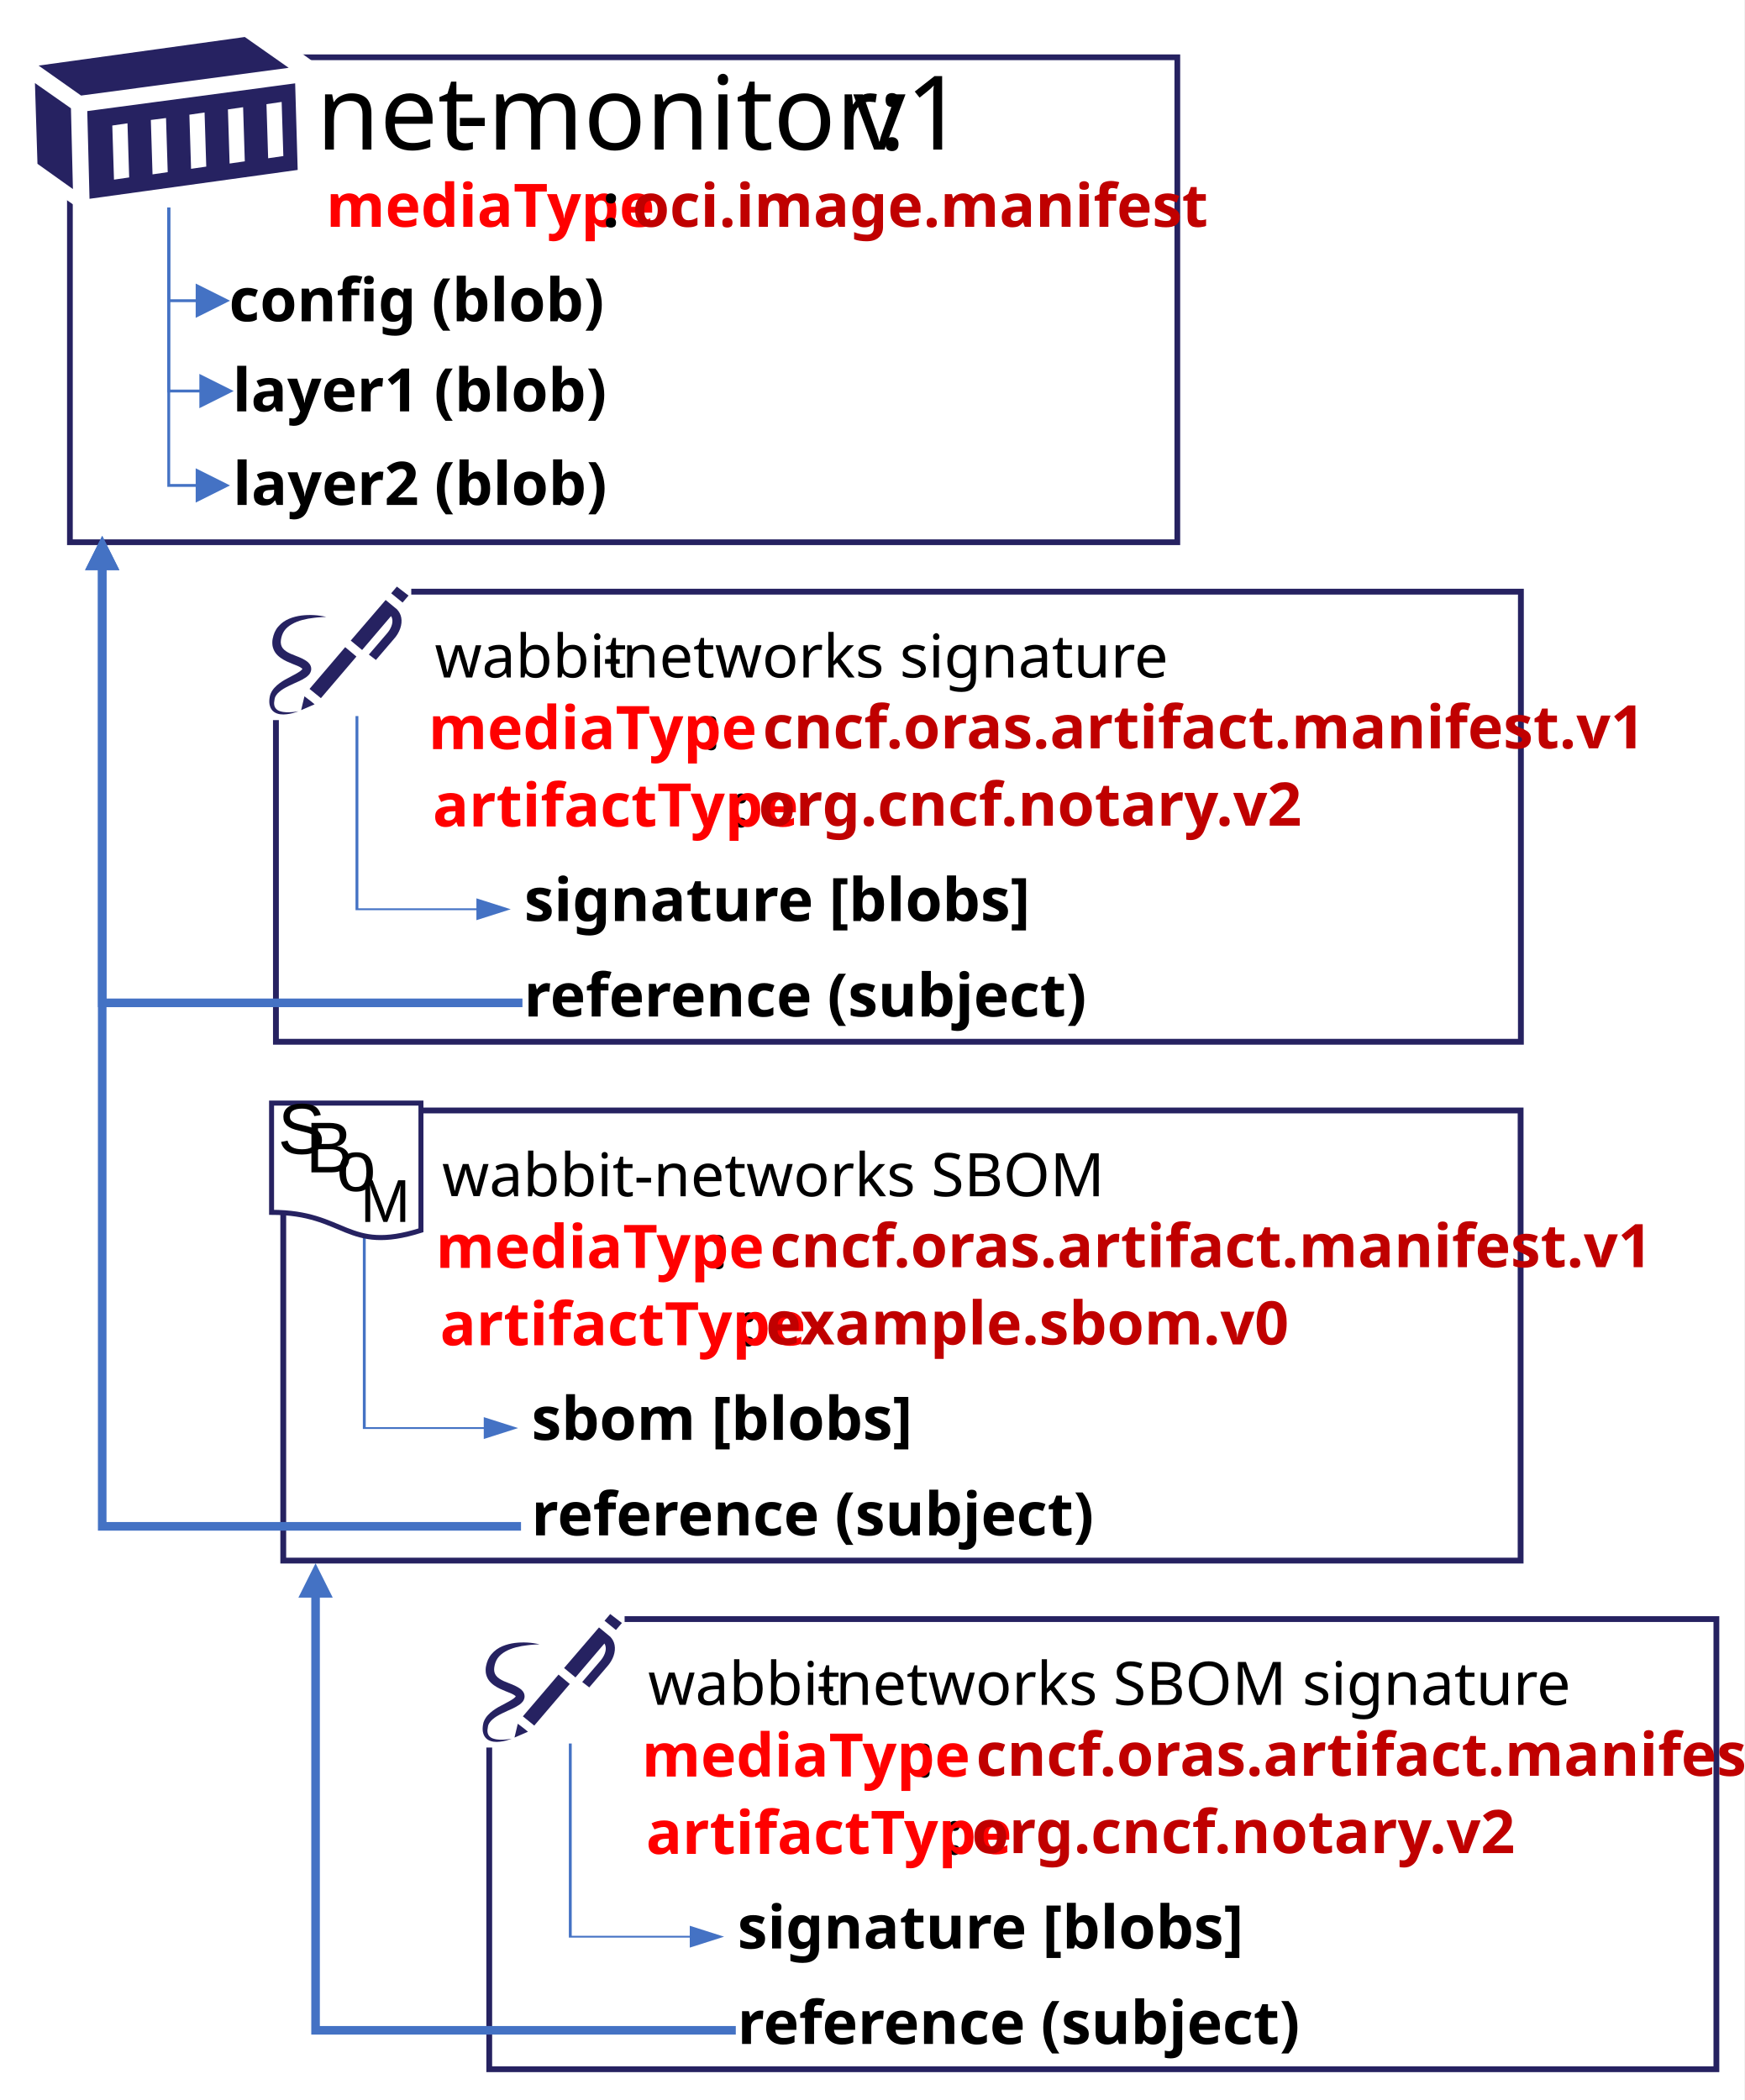
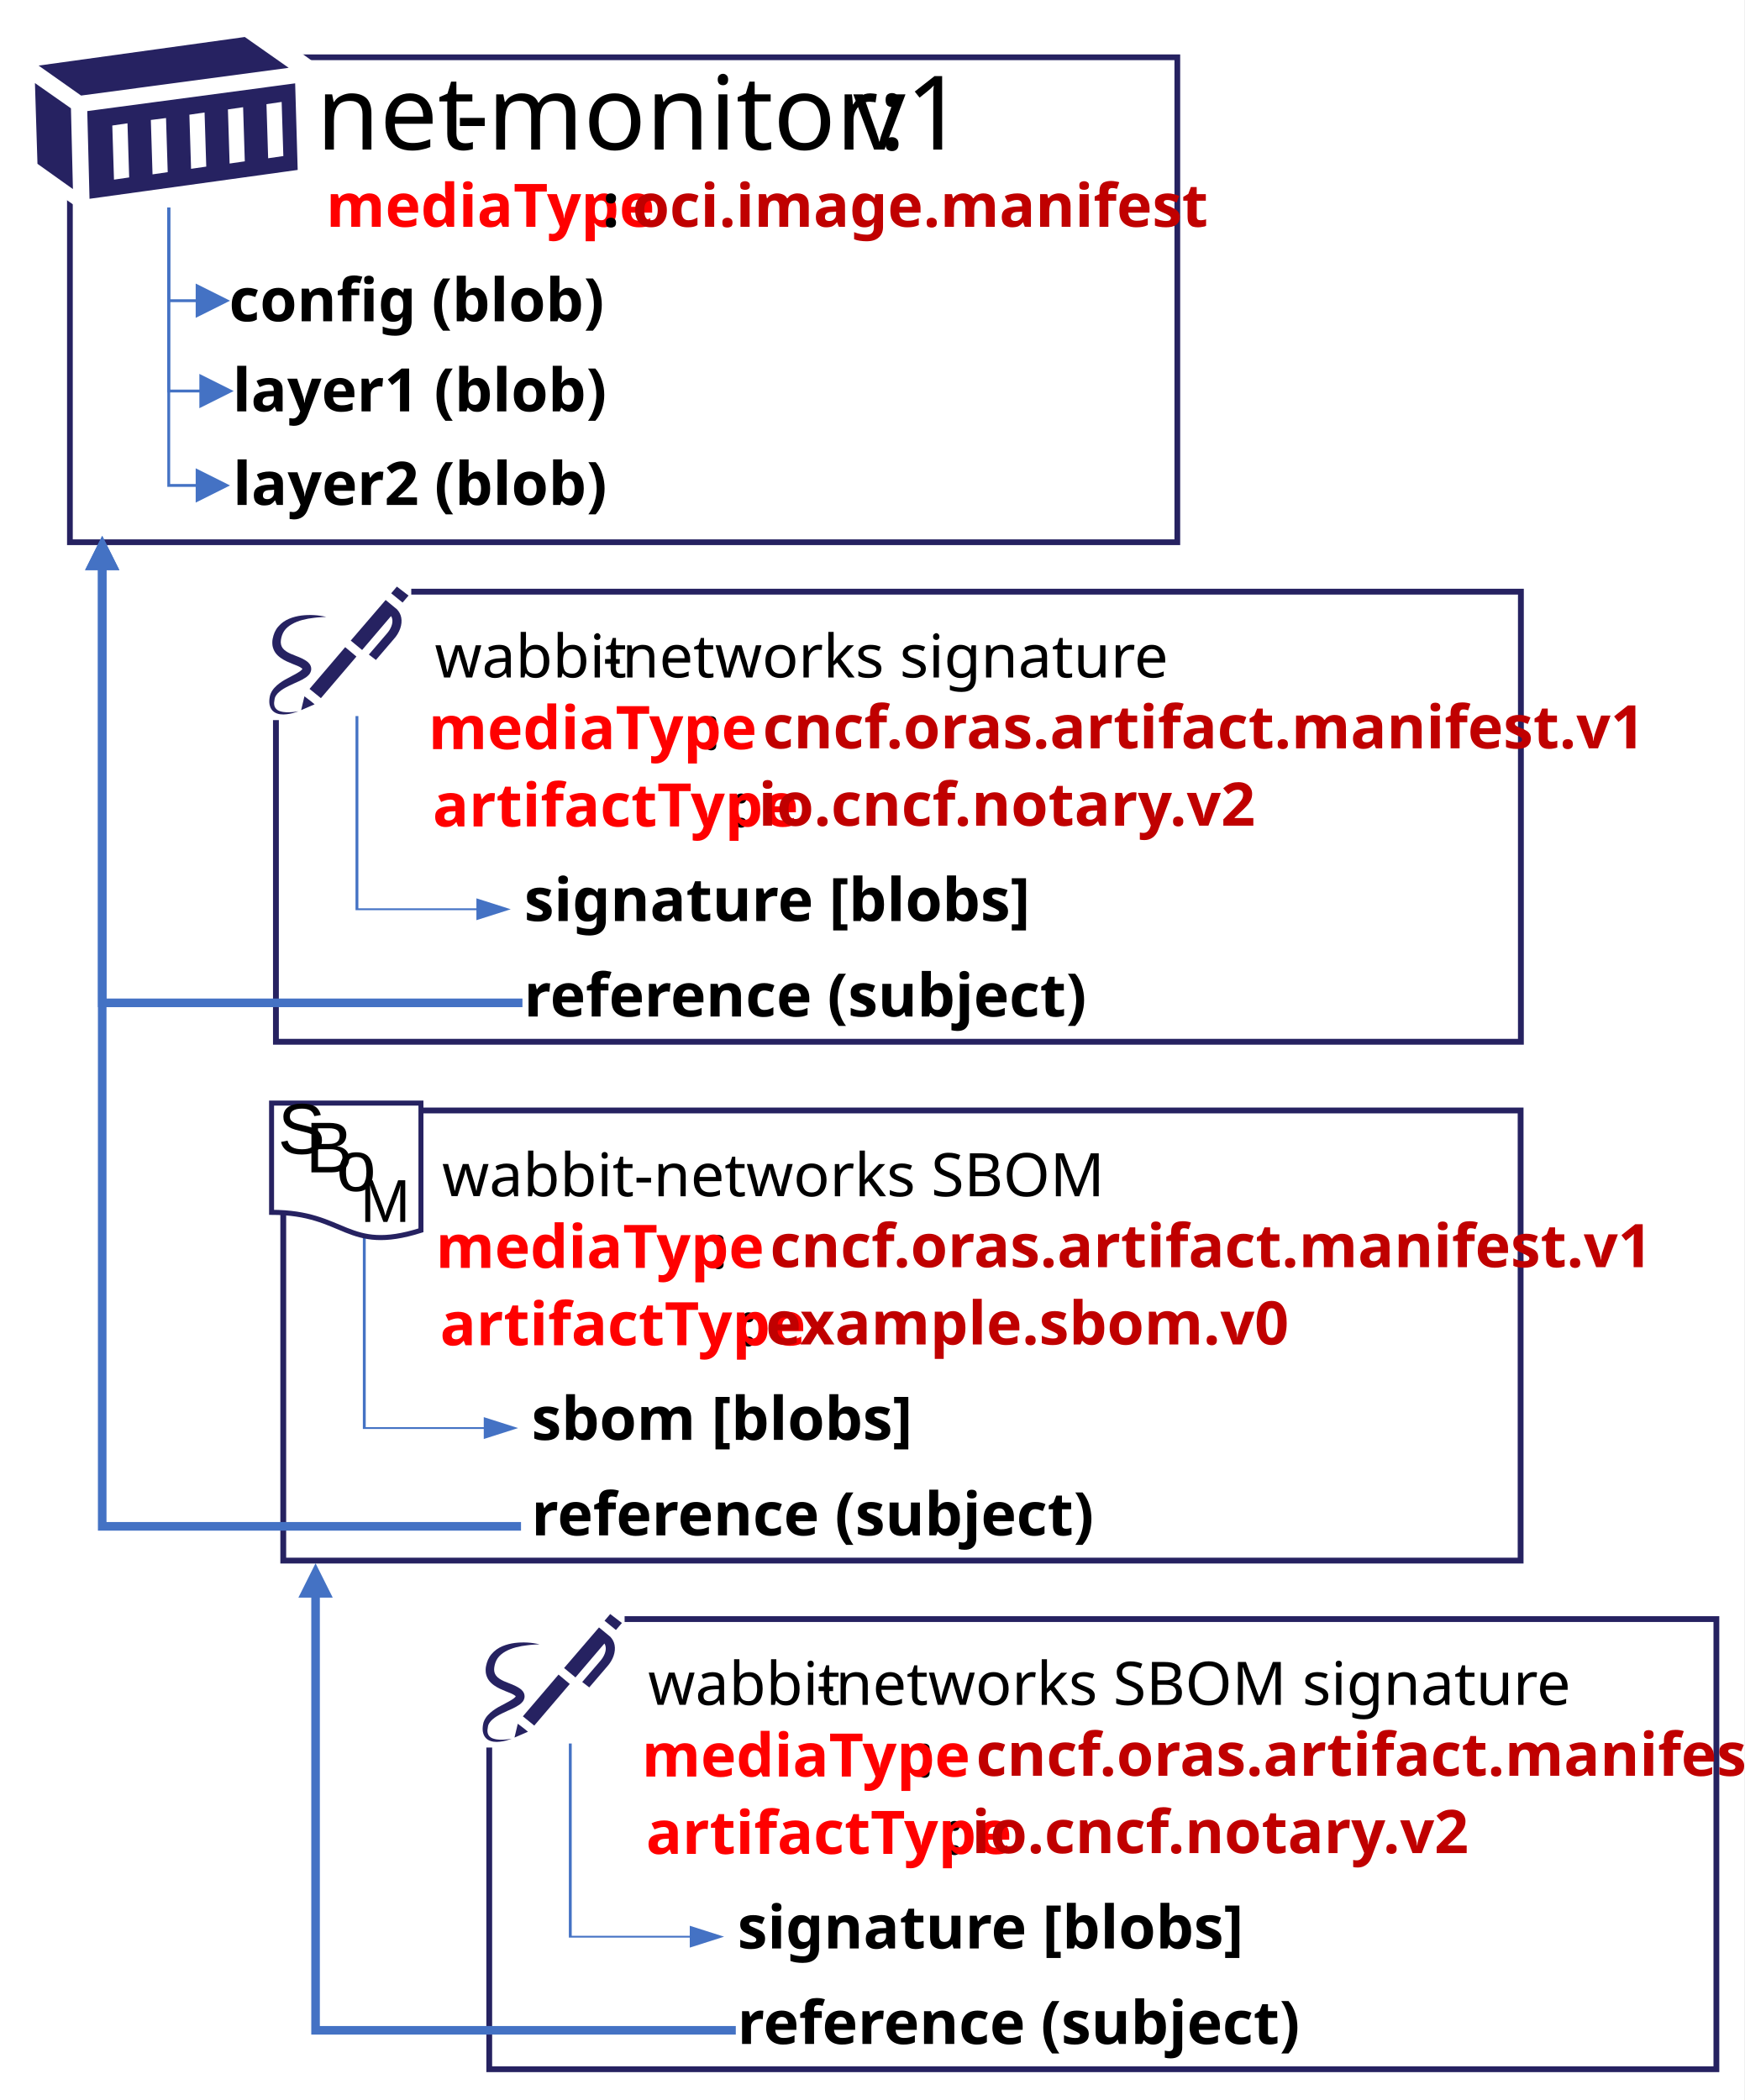
<svg xmlns="http://www.w3.org/2000/svg" width="107.516mm" height="129.47mm" viewBox="0 0 107.516 129.47" version="1.1" id="svg225314">
  <defs id="defs225311">
    <clipPath id="clip0-3-3">
      <rect x="591" y="357" width="33" height="33" id="rect213665-8" />
    </clipPath>
    <clipPath id="clip4-2">
      <rect x="575" y="162" width="33" height="33" id="rect9549-9" />
    </clipPath>
    <clipPath id="clip5-3">
      <rect x="575" y="162" width="33" height="33" id="rect9552-7" />
    </clipPath>
    <clipPath id="clip6-3">
      <rect x="574" y="162" width="35" height="33" id="rect9555-5" />
    </clipPath>
    <clipPath id="clip7-2">
      <rect x="574" y="162" width="35" height="33" id="rect9558-1" />
    </clipPath>
    <clipPath id="clip8-5">
      <rect x="574" y="162" width="34" height="33" id="rect9561-2" />
    </clipPath>
    <clipPath id="clip9-3">
      <rect x="574" y="162" width="34" height="33" id="rect9564-2" />
    </clipPath>
    <clipPath id="clip10-6">
      <rect x="574" y="162" width="34" height="33" id="rect9567-6" />
    </clipPath>
    <clipPath id="clip11-9">
      <rect x="574" y="162" width="34" height="33" id="rect9570-1" />
    </clipPath>
    <clipPath id="clip4">
      <rect x="575" y="162" width="33" height="33" id="rect9549" />
    </clipPath>
    <clipPath id="clip5">
      <rect x="575" y="162" width="33" height="33" id="rect9552" />
    </clipPath>
    <clipPath id="clip6">
      <rect x="574" y="162" width="35" height="33" id="rect9555" />
    </clipPath>
    <clipPath id="clip7">
      <rect x="574" y="162" width="35" height="33" id="rect9558" />
    </clipPath>
    <clipPath id="clip8">
      <rect x="574" y="162" width="34" height="33" id="rect9561" />
    </clipPath>
    <clipPath id="clip9">
      <rect x="574" y="162" width="34" height="33" id="rect9564" />
    </clipPath>
    <clipPath id="clip10">
      <rect x="574" y="162" width="34" height="33" id="rect9567" />
    </clipPath>
    <clipPath id="clip11">
      <rect x="574" y="162" width="34" height="33" id="rect9570" />
    </clipPath>
    <clipPath id="clip1">
      <rect x="518" y="30" width="62" height="42" id="rect9540" />
    </clipPath>
    <clipPath id="clip2">
      <rect x="518" y="30" width="62" height="42" id="rect9543" />
    </clipPath>
    <clipPath id="clip3">
      <rect x="518" y="20" width="62" height="62" id="rect9546" />
    </clipPath>
    <clipPath id="clip0">
      <rect x="915" y="110" width="107" height="241" id="rect226414" />
    </clipPath>
  </defs>
  <g id="layer1" transform="translate(-38.42966,-33.1641)">
    <rect x="38.43" y="33.164" width="107.516" height="129.47" fill="#ffffff" id="rect9575-4" style="stroke-width:0.376" />
    <g id="g223821" transform="matrix(0.2645833,0,0,0.2645833,-135.9638,106.912)">
      <path d="M 773.107,98.543 H 1058.999 V 203.434 H 773.107 Z" stroke="#262261" stroke-width="1.35" stroke-miterlimit="8" fill="#ffffff" fill-rule="evenodd" id="path9619-7" />
      <g clip-path="url(#clip4-2)" id="g9647" transform="translate(196.6422,-65.46528)">
        <g clip-path="url(#clip5-3)" id="g9645">
          <g clip-path="url(#clip6-3)" id="g9643">
            <g clip-path="url(#clip7-2)" id="g9641">
              <path d="m 183.097,267.726 h 34.064 v 31.935 h -34.064 z" fill="#ffffff" transform="matrix(1.00067,0,0,1,391.237,-105.726)" id="path9621" />
              <g clip-path="url(#clip8-5)" id="g9639">
                <g clip-path="url(#clip9-3)" id="g9637">
                  <g clip-path="url(#clip10-6)" id="g9635">
                    <g clip-path="url(#clip11-9)" id="g9633">
                      <path d="m 19.754,16.335 -2.49,-2.191 -7.902,9.728 2.523,2.158 z" fill="#262261" transform="matrix(1.05141,0,0,1,574.456,162.796)" id="path9623" />
                      <path d="M 9.562,26.66 8.234,25.598 7.503,28.818 10.491,27.457 Z" fill="#262261" transform="matrix(1.05141,0,0,1,574.456,162.796)" id="path9625" />
                      <path d="M 27.457,1.594 29.98,3.752 31.308,2.125 28.718,0.033 Z" fill="#262261" transform="matrix(1.05141,0,0,1,574.456,162.796)" id="path9627" />
                      <path d="m 22.51,15.87 1.561,1.262 3.951,-4.847 C 29.349,10.757 29.98,8.831 29.681,7.238 29.549,6.507 29.216,5.877 28.752,5.345 l -2.523,-2.191 -7.736,9.462 2.523,2.191 6.408,-7.902 c 0.133,0.199 0.232,0.432 0.266,0.697 0.199,0.996 -0.299,2.324 -1.195,3.386 z" fill="#262261" transform="matrix(1.05141,0,0,1,574.456,162.796)" id="path9629" />
                      <path d="m 1.693,25.93 c 0.066,-0.166 0.133,-0.332 0.232,-0.498 0.199,-0.332 0.432,-0.598 0.73,-0.863 0.564,-0.531 1.295,-0.963 2.058,-1.361 0.764,-0.398 1.56,-0.763 2.39,-1.162 0.398,-0.199 0.83,-0.432 1.262,-0.731 0.232,-0.133 0.432,-0.299 0.664,-0.531 0.232,-0.232 0.465,-0.498 0.598,-0.93 0.166,-0.398 0.133,-0.93 0,-1.295 C 9.495,18.161 9.23,17.862 8.997,17.629 8.499,17.198 8.034,16.965 7.603,16.733 6.74,16.301 5.91,16.036 5.146,15.671 4.416,15.305 3.785,14.907 3.42,14.376 3.054,13.878 2.922,13.214 3.021,12.483 3.121,11.72 3.353,10.989 3.752,10.358 4.582,9.097 6.142,8.267 7.802,7.802 8.632,7.57 9.495,7.404 10.392,7.304 10.823,7.238 11.288,7.204 11.72,7.171 12.151,7.138 12.616,7.105 13.081,7.105 11.288,6.64 9.429,6.54 7.57,6.773 6.64,6.906 5.71,7.138 4.814,7.537 3.918,7.935 3.088,8.533 2.424,9.363 2.092,9.761 1.826,10.226 1.627,10.691 c -0.199,0.498 -0.332,0.963 -0.432,1.494 -0.1,0.531 -0.1,1.062 -0.033,1.627 0.1,0.564 0.299,1.129 0.631,1.627 0.332,0.498 0.73,0.863 1.162,1.195 0.432,0.332 0.863,0.564 1.295,0.797 0.863,0.431 1.726,0.763 2.49,1.095 0.365,0.166 0.697,0.365 0.896,0.531 0.1,0.066 0.133,0.133 0.133,0.166 0,0.033 0,0 0,0 0,0 -0.033,0.1 -0.133,0.199 -0.1,0.1 -0.232,0.199 -0.365,0.332 -0.299,0.232 -0.664,0.431 -1.029,0.664 -0.764,0.432 -1.56,0.863 -2.357,1.328 -0.797,0.498 -1.594,1.062 -2.258,1.826 -0.332,0.365 -0.631,0.83 -0.83,1.295 -0.1,0.232 -0.199,0.498 -0.232,0.764 -0.066,0.266 -0.066,0.498 -0.1,0.73 -0.033,0.498 -0.033,0.996 0.133,1.527 0.133,0.498 0.432,0.996 0.863,1.328 0.432,0.332 0.93,0.498 1.394,0.564 0.498,0.066 0.963,0.066 1.428,0 C 5.212,29.681 6.076,29.416 6.906,29.084 6.009,29.25 5.113,29.349 4.25,29.316 3.818,29.283 3.386,29.25 2.988,29.117 2.59,29.017 2.224,28.818 1.992,28.552 1.494,28.054 1.428,27.258 1.594,26.461 c 0,-0.133 0.066,-0.365 0.1,-0.531 z" fill="#262261" transform="matrix(1.05141,0,0,1,574.456,162.796)" id="path9631" />
                    </g>
                  </g>
                </g>
              </g>
            </g>
          </g>
        </g>
      </g>
      <text font-family="Calibri, Calibri_MSFontService, sans-serif" font-weight="400" font-size="14px" id="text9657-4" x="810.1" y="118.535">wabbit<tspan font-size="14px" x="849.267" y="118.535" id="tspan9649">-networks SBOM signature</tspan>
      </text>
      <path d="m 821.154,172.762 h -29.5 v -45.232 h 0.666 v 45.02 l -0.333,-0.213 h 29.167 z m -1.333,-2.761 8,2.549 -8,2.549 z" fill="#4472c4" id="path9659-2" style="stroke-width:0.798" />
      <text xml:space="preserve" style="font-style:normal;font-weight:normal;font-size:40px;line-height:1.25;font-family:sans-serif;fill:#000000;fill-opacity:1;stroke:none" x="916.951" y="209.636" id="text13215-5">
        <tspan id="tspan13213-0" x="916.951" y="209.636"> </tspan>
      </text>
      <text font-family="Calibri, Calibri_MSFontService, sans-serif" font-weight="400" font-size="14px" id="text75456-7-31" x="791.782" y="175.299">
        <tspan font-size="14px" x="830.949" y="175.299" id="tspan75448-7-1" style="font-weight:bold">signature [blobs]</tspan>
      </text>
      <text font-family="Calibri, Calibri_MSFontService, sans-serif" font-weight="400" font-size="14px" id="text75456-7-6-41" x="791.75" y="197.547">
        <tspan font-size="14px" x="830.916" y="197.547" id="tspan75448-7-2-9" style="font-weight:bold">reference (subject)</tspan>
      </text>
      <g id="g202427-7" transform="translate(190.5331,-58.84173)">
        <text fill="#ff0000" font-family="Calibri, Calibri_MSFontService, sans-serif" font-weight="700" font-size="14px" id="text9617-2-6-4" x="624.639" y="212.201">
          <tspan fill="#000000" font-size="14px" x="688.972" y="212.201" id="tspan9613-6-8-3">:</tspan>
        </text>
        <text fill="#ff0000" font-family="Calibri, Calibri_MSFontService, sans-serif" font-weight="700" font-size="14px" id="text9617-2-8-2" x="619.083" y="212.093">artifactType<tspan fill="#000000" font-size="14px" x="683.416" y="212.093" id="tspan9613-6-2-2" />
        </text>
        <text fill="#ff0000" font-family="Calibri, Calibri_MSFontService, sans-serif" font-weight="700" font-size="14px" id="text9617-2-8-9-0" x="623.649" y="211.915">
-           <tspan fill="#c00000" font-size="14px" x="694.982" y="211.915" id="tspan9615-5-0-7-8">org.cncf.notary.v2</tspan>
+           <tspan fill="#c00000" font-size="14px" x="694.982" y="211.915" id="tspan9615-5-0-7-8">io.cncf.notary.v2</tspan>
        </text>
      </g>
      <g id="g202427-6-8" transform="translate(189.547,-76.86281)">
        <text fill="#ff0000" font-family="Calibri, Calibri_MSFontService, sans-serif" font-weight="700" font-size="14px" id="text9617-2-6-3-9" x="618.639" y="212.201">
          <tspan fill="#000000" font-size="14px" x="682.972" y="212.201" id="tspan9613-6-8-2-9">:</tspan>
        </text>
        <text fill="#ff0000" font-family="Calibri, Calibri_MSFontService, sans-serif" font-weight="700" font-size="14px" id="text9617-2-8-5-09" x="619.083" y="212.093">mediaType</text>
        <text fill="#ff0000" font-family="Calibri, Calibri_MSFontService, sans-serif" font-weight="700" font-size="14px" id="text9617-2-8-9-9-1" x="625.649" y="211.915">
          <tspan fill="#c00000" font-size="14px" x="696.982" y="211.915" id="tspan9615-5-0-7-0-1">cncf.oras.artifact.manifest.v1</tspan>
        </text>
      </g>
    </g>
    <path d="m 67.763,101.231 3.463,2.499 c 0.048,2.236 0.094,4.471 0.143,6.707 l -15.201,1.907 -3.041,-2.104 c -0.048,-2.279 0.046,-4.822 0,-7.101 z" fill="#ffffff" fill-rule="evenodd" id="path9587" style="stroke-width:0.265" />
    <path d="M 83.785,158.601 H 57.617 v -27.294 h 0.529 v 27.029 L 57.881,158.072 h 25.904 z m -26.962,-26.941 1.058,-2.117 1.058,2.117 z" fill="#4472c4" id="path9679" style="stroke-width:0.265" />
    <g id="g222114" transform="matrix(0.2645833,0,0,0.2645833,-117.2897,84.87966)">
      <path d="M 654.538,63.299 H 942.809 V 168.185 H 654.538 Z" stroke="#262261" stroke-width="1.356" stroke-miterlimit="8" fill="#ffffff" fill-rule="evenodd" id="path9619-6" />
      <text font-family="Calibri, Calibri_MSFontService, sans-serif" font-weight="400" font-size="14px" id="text9657-7" x="691.528" y="83.288">wabbit-networks SBOM</text>
      <path d="M 702.582,137.515 H 673.082 V 92.283 h 0.666 v 45.02 l -0.333,-0.213 h 29.167 z m -1.333,-2.761 8,2.549 -8,2.549 z" fill="#4472c4" id="path9659-9" style="stroke-width:0.798" />
      <text font-family="Calibri, Calibri_MSFontService, sans-serif" font-weight="400" font-size="14px" id="text75456-7-3" x="673.21" y="140.053">
        <tspan font-size="14px" x="712.377" y="140.053" id="tspan75448-7-6" style="font-weight:bold">sbom [blobs]</tspan>
      </text>
      <text font-family="Calibri, Calibri_MSFontService, sans-serif" font-weight="400" font-size="14px" id="text75456-7-6-4" x="673.178" y="162.3">
        <tspan font-size="14px" x="712.344" y="162.3" id="tspan75448-7-2-8" style="font-weight:bold">reference (subject)</tspan>
      </text>
      <g id="g202427-9" transform="translate(71.96104,-94.08863)">
        <text fill="#ff0000" font-family="Calibri, Calibri_MSFontService, sans-serif" font-weight="700" font-size="14px" id="text9617-2-6-9" x="624.639" y="212.201">
          <tspan fill="#000000" font-size="14px" x="688.972" y="212.201" id="tspan9613-6-8-8">:</tspan>
        </text>
        <text fill="#ff0000" font-family="Calibri, Calibri_MSFontService, sans-serif" font-weight="700" font-size="14px" id="text9617-2-8-3" x="619.083" y="212.093">artifactType<tspan fill="#000000" font-size="14px" x="683.416" y="212.093" id="tspan9613-6-2-5" />
        </text>
        <text fill="#ff0000" font-family="Calibri, Calibri_MSFontService, sans-serif" font-weight="700" font-size="14px" id="text9617-2-8-9-6" x="623.649" y="211.915">
          <tspan fill="#c00000" font-size="14px" x="694.982" y="211.915" id="tspan9615-5-0-7-5">example.sbom.v0</tspan>
        </text>
      </g>
      <g id="g202427-6-1" transform="translate(70.97495,-112.1097)">
        <text fill="#ff0000" font-family="Calibri, Calibri_MSFontService, sans-serif" font-weight="700" font-size="14px" id="text9617-2-6-3-1" x="618.639" y="212.201">
          <tspan fill="#000000" font-size="14px" x="682.972" y="212.201" id="tspan9613-6-8-2-2">:</tspan>
        </text>
        <text fill="#ff0000" font-family="Calibri, Calibri_MSFontService, sans-serif" font-weight="700" font-size="14px" id="text9617-2-8-5-0" x="619.083" y="212.093">mediaType</text>
        <text fill="#ff0000" font-family="Calibri, Calibri_MSFontService, sans-serif" font-weight="700" font-size="14px" id="text9617-2-8-9-9-3" x="625.649" y="211.915">
          <tspan fill="#c00000" font-size="14px" x="696.982" y="211.915" id="tspan9615-5-0-7-0-3">cncf.oras.artifact.manifest.v1</tspan>
        </text>
      </g>
      <g clip-path="url(#clip0-3-3)" transform="matrix(1.421753,0,0,1.443047,-195.3721,-461.9716)" id="g213680-5">
        <path d="M 0,0 H 24.444 V 17.643 C 12.222,17.643 12.222,24.365 0,20.546 Z" stroke="#262261" stroke-width="0.815" stroke-miterlimit="8" fill="#ffffff" fill-rule="evenodd" transform="matrix(-1.00134,0,0,1,620.351,362.806)" id="path213670-4" />
        <text font-family="Calibri, Calibri_MSFontService, Arial" font-weight="400" font-size="19px" transform="matrix(0.611933,0,0,0.611111,596.912,371)" id="text213678-8">S<tspan font-size="19px" x="7.415" y="4.909" id="tspan213672-7">B</tspan>
          <tspan font-size="19px" x="15.682" y="9.818" id="tspan213674-8">o</tspan>
          <tspan font-size="16px" x="22.086" y="18" id="tspan213676-8">M</tspan>
        </text>
      </g>
    </g>
    <path d="m 42.739,36.696 h 68.262 v 29.898 H 42.739 Z" stroke="#262261" stroke-width="0.353" stroke-miterlimit="8" fill="#ffffff" fill-rule="evenodd" id="path9577" />
    <text font-family="Calibri, Calibri_MSFontService, sans-serif" font-weight="400" font-size="6.35px" id="text9585" x="57.917" y="42.387" style="stroke-width:0.265">net<tspan font-size="6.35px" x="66.527" y="42.387" id="tspan9579" style="stroke-width:0.07">-</tspan>
      <tspan font-size="6.35px" x="68.467" y="42.387" id="tspan9581" style="stroke-width:0.07">monitor:</tspan>
      <tspan font-size="6.35px" x="91.027" y="42.387" id="tspan9583" style="stroke-width:0.07">v1</tspan>
    </text>
    <path d="m 54.612,34.712 3.463,2.499 c 0.048,2.236 0.094,4.471 0.143,6.707 l -15.201,1.907 -3.041,-2.104 c -0.048,-2.279 0.045,-4.822 0,-7.101 z" fill="#ffffff" fill-rule="evenodd" id="path9587-6" style="stroke-width:0.265" />
    <g clip-path="url(#clip1)" id="g9599" transform="matrix(0.2645833,0,0,0.2645833,-96.55744,26.77636)">
      <g clip-path="url(#clip2)" id="g9597">
        <g clip-path="url(#clip3)" id="g9595">
          <path d="M 60.724,43.328 60.142,23.151 12.352,29.618 12.869,50.053 Z m -3.686,-15.844 0.388,12.61 -3.492,0.517 -0.388,-12.61 z m -8.86,1.229 0.388,12.61 -3.492,0.517 -0.388,-12.61 z m -8.86,1.229 0.388,12.61 -3.492,0.517 -0.388,-12.61 z m -8.86,1.293 0.388,12.61 -3.492,0.517 -0.388,-12.675 z m -8.86,1.229 0.388,12.61 -3.492,0.517 -0.388,-12.61 z" fill="#262261" transform="matrix(1.01346,0,0,1,518,20.4118)" id="path9589" />
          <path d="M 0.905,41.905 9.054,47.79 8.601,28.971 0.323,23.087 Z" fill="#262261" transform="matrix(1.01346,0,0,1,518,20.4118)" id="path9591" />
          <path d="M 58.654,19.53 48.566,12.352 1.164,19.012 10.929,25.997 Z" fill="#262261" transform="matrix(1.01346,0,0,1,518,20.4118)" id="path9593" />
        </g>
      </g>
    </g>
    <text font-family="Calibri, Calibri_MSFontService, sans-serif" font-weight="700" font-size="3.704px" id="text9603" x="52.77" y="58.526" style="stroke-width:0.265">layer1 (blob)<tspan font-size="3.704px" x="52.542" y="64.347" id="tspan9601" style="stroke-width:0.07" />
    </text>
    <path d="m 51.072,57.361 h -2.329 v -11.403 h 0.176 v 11.315 l -0.088,-0.088 h 2.241 z m -0.353,-1.146 2.117,1.058 -2.117,1.058 z" fill="#4472c4" id="path9605" style="stroke-width:0.265" />
    <path d="m 50.845,63.181 h -2.102 v -17.222 h 0.176 v 17.134 l -0.088,-0.088 h 2.013 z m -0.353,-1.146 2.117,1.058 -2.117,1.058 z" fill="#4472c4" id="path9607" style="stroke-width:0.265" />
    <text font-family="Calibri, Calibri_MSFontService, sans-serif" font-weight="700" font-size="3.704px" id="text9609" x="52.542" y="52.97" style="stroke-width:0.265">config (blob)</text>
    <path d="m 50.845,51.792 h -2.102 v -5.833 h 0.176 v 5.745 l -0.088,-0.088 h 2.013 z m -0.353,-1.147 2.117,1.058 -2.117,1.058 z" fill="#4472c4" id="path9611" style="stroke-width:0.265" />
    <text fill="#ff0000" font-family="Calibri, Calibri_MSFontService, sans-serif" font-weight="700" font-size="3.704px" id="text9617" x="58.537" y="47.149" style="stroke-width:0.265">mediaType<tspan fill="#000000" font-size="3.704px" x="75.559" y="47.149" id="tspan9613" style="stroke-width:0.07">:</tspan>
      <tspan fill="#c00000" font-size="3.704px" x="77.411" y="47.149" id="tspan9615" style="stroke-width:0.07">oci.image.manifest</tspan>
    </text>
    <path d="M 55.438,69.642 H 132.179 V 97.392 H 55.438 Z" stroke="#262261" stroke-width="0.36" stroke-miterlimit="8" fill="#ffffff" fill-rule="evenodd" id="path9619" />
    <g clip-path="url(#clip4)" id="g9647-3" transform="matrix(0.2645833,0,0,0.2645833,-97.08661,26.24719)">
      <g clip-path="url(#clip5)" id="g9645-2">
        <g clip-path="url(#clip6)" id="g9643-7">
          <g clip-path="url(#clip7)" id="g9641-8">
            <path d="m 183.097,267.726 h 34.064 v 31.935 h -34.064 z" fill="#ffffff" transform="matrix(1.00067,0,0,1,391.237,-105.726)" id="path9621-3" />
            <g clip-path="url(#clip8)" id="g9639-1">
              <g clip-path="url(#clip9)" id="g9637-6">
                <g clip-path="url(#clip10)" id="g9635-1">
                  <g clip-path="url(#clip11)" id="g9633-2">
                    <path d="m 19.754,16.335 -2.49,-2.191 -7.902,9.728 2.523,2.158 z" fill="#262261" transform="matrix(1.05141,0,0,1,574.456,162.796)" id="path9623-2" />
                    <path d="M 9.562,26.66 8.234,25.598 7.503,28.818 10.491,27.457 Z" fill="#262261" transform="matrix(1.05141,0,0,1,574.456,162.796)" id="path9625-2" />
                    <path d="M 27.457,1.594 29.98,3.752 31.308,2.125 28.718,0.033 Z" fill="#262261" transform="matrix(1.05141,0,0,1,574.456,162.796)" id="path9627-9" />
                    <path d="m 22.51,15.87 1.561,1.262 3.951,-4.847 C 29.349,10.757 29.98,8.831 29.681,7.238 29.549,6.507 29.216,5.877 28.752,5.345 l -2.523,-2.191 -7.736,9.462 2.523,2.191 6.408,-7.902 c 0.133,0.199 0.232,0.432 0.266,0.697 0.199,0.996 -0.299,2.324 -1.195,3.386 z" fill="#262261" transform="matrix(1.05141,0,0,1,574.456,162.796)" id="path9629-3" />
                    <path d="m 1.693,25.93 c 0.066,-0.166 0.133,-0.332 0.232,-0.498 0.199,-0.332 0.432,-0.598 0.73,-0.863 0.564,-0.531 1.295,-0.963 2.058,-1.361 0.764,-0.398 1.56,-0.763 2.39,-1.162 0.398,-0.199 0.83,-0.432 1.262,-0.731 0.232,-0.133 0.432,-0.299 0.664,-0.531 0.232,-0.232 0.465,-0.498 0.598,-0.93 0.166,-0.398 0.133,-0.93 0,-1.295 C 9.495,18.161 9.23,17.862 8.997,17.629 8.499,17.198 8.034,16.965 7.603,16.733 6.74,16.301 5.91,16.036 5.146,15.671 4.416,15.305 3.785,14.907 3.42,14.376 3.054,13.878 2.922,13.214 3.021,12.483 3.121,11.72 3.353,10.989 3.752,10.358 4.582,9.097 6.142,8.267 7.802,7.802 8.632,7.57 9.495,7.404 10.392,7.304 10.823,7.238 11.288,7.204 11.72,7.171 12.151,7.138 12.616,7.105 13.081,7.105 11.288,6.64 9.429,6.54 7.57,6.773 6.64,6.906 5.71,7.138 4.814,7.537 3.918,7.935 3.088,8.533 2.424,9.363 2.092,9.761 1.826,10.226 1.627,10.691 c -0.199,0.498 -0.332,0.963 -0.432,1.494 -0.1,0.531 -0.1,1.062 -0.033,1.627 0.1,0.564 0.299,1.129 0.631,1.627 0.332,0.498 0.73,0.863 1.162,1.195 0.432,0.332 0.863,0.564 1.295,0.797 0.863,0.431 1.726,0.763 2.49,1.095 0.365,0.166 0.697,0.365 0.896,0.531 0.1,0.066 0.133,0.133 0.133,0.166 0,0.033 0,0 0,0 0,0 -0.033,0.1 -0.133,0.199 -0.1,0.1 -0.232,0.199 -0.365,0.332 -0.299,0.232 -0.664,0.431 -1.029,0.664 -0.764,0.432 -1.56,0.863 -2.357,1.328 -0.797,0.498 -1.594,1.062 -2.258,1.826 -0.332,0.365 -0.631,0.83 -0.83,1.295 -0.1,0.232 -0.199,0.498 -0.232,0.764 -0.066,0.266 -0.066,0.498 -0.1,0.73 -0.033,0.498 -0.033,0.996 0.133,1.527 0.133,0.498 0.432,0.996 0.863,1.328 0.432,0.332 0.93,0.498 1.394,0.564 0.498,0.066 0.963,0.066 1.428,0 C 5.212,29.681 6.076,29.416 6.906,29.084 6.009,29.25 5.113,29.349 4.25,29.316 3.818,29.283 3.386,29.25 2.988,29.117 2.59,29.017 2.224,28.818 1.992,28.552 1.494,28.054 1.428,27.258 1.594,26.461 c 0,-0.133 0.066,-0.365 0.1,-0.531 z" fill="#262261" transform="matrix(1.05141,0,0,1,574.456,162.796)" id="path9631-2" />
                  </g>
                </g>
              </g>
            </g>
          </g>
        </g>
      </g>
    </g>
    <text font-family="Calibri, Calibri_MSFontService, sans-serif" font-weight="400" font-size="3.704px" id="text9657" x="65.224" y="74.931" style="stroke-width:0.265">wabbit<tspan font-size="3.704px" x="75.587" y="74.931" id="tspan9649-2" style="stroke-width:0.07">-networks signature</tspan>
    </text>
    <path d="m 68.149,89.278 h -7.805 v -11.968 h 0.176 v 11.911 l -0.088,-0.056 h 7.717 z m -0.353,-0.73 2.117,0.674 -2.117,0.674 z" fill="#4472c4" id="path9659" style="stroke-width:0.211" />
    <path d="m 70.634,95.257 h -26.168 v -27.294 h 0.529 v 27.029 l -0.265,-0.265 h 25.904 z m -26.962,-26.941 1.058,-2.117 1.058,2.117 z" fill="#4472c4" id="path9679-5" style="stroke-width:0.265" />
    <text xml:space="preserve" style="font-style:normal;font-weight:normal;font-size:10.583px;line-height:1.25;font-family:sans-serif;fill:#000000;fill-opacity:1;stroke:none;stroke-width:0.265" x="93.495" y="99.034" id="text13215">
      <tspan id="tspan13213" x="93.495" y="99.034" style="stroke-width:0.265"> </tspan>
    </text>
    <text font-family="Calibri, Calibri_MSFontService, sans-serif" font-weight="700" font-size="3.704px" id="text70671-3" x="52.79" y="64.294" style="stroke-width:0.265">layer2 (blob)</text>
    <text font-family="Calibri, Calibri_MSFontService, sans-serif" font-weight="400" font-size="3.704px" id="text75456-7" x="60.377" y="89.95" style="stroke-width:0.265">
      <tspan font-size="3.704px" x="70.74" y="89.95" id="tspan75448-7" style="font-weight:bold;stroke-width:0.07">signature [blobs]</tspan>
    </text>
    <text font-family="Calibri, Calibri_MSFontService, sans-serif" font-weight="400" font-size="3.704px" id="text75456-7-6" x="60.369" y="95.836" style="stroke-width:0.265">
      <tspan font-size="3.704px" x="70.732" y="95.836" id="tspan75448-7-2" style="font-weight:bold;stroke-width:0.07">reference (subject)</tspan>
    </text>
    <g id="g202427" transform="matrix(0.2645833,0,0,0.2645833,-98.70298,27.99967)">
      <text fill="#ff0000" font-family="Calibri, Calibri_MSFontService, sans-serif" font-weight="700" font-size="14px" id="text9617-2-6" x="624.639" y="212.201">
        <tspan fill="#000000" font-size="14px" x="688.972" y="212.201" id="tspan9613-6-8">:</tspan>
      </text>
      <text fill="#ff0000" font-family="Calibri, Calibri_MSFontService, sans-serif" font-weight="700" font-size="14px" id="text9617-2-8" x="619.083" y="212.093">artifactType<tspan fill="#000000" font-size="14px" x="683.416" y="212.093" id="tspan9613-6-2" />
      </text>
      <text fill="#ff0000" font-family="Calibri, Calibri_MSFontService, sans-serif" font-weight="700" font-size="14px" id="text9617-2-8-9" x="623.649" y="211.915">
-         <tspan fill="#c00000" font-size="14px" x="694.982" y="211.915" id="tspan9615-5-0-7">org.cncf.notary.v2</tspan>
+         <tspan fill="#c00000" font-size="14px" x="694.982" y="211.915" id="tspan9615-5-0-7">io.cncf.notary.v2</tspan>
      </text>
    </g>
    <g id="g202427-6" transform="matrix(0.2645833,0,0,0.2645833,-98.96389,23.23159)">
      <text fill="#ff0000" font-family="Calibri, Calibri_MSFontService, sans-serif" font-weight="700" font-size="14px" id="text9617-2-6-3" x="618.639" y="212.201">
        <tspan fill="#000000" font-size="14px" x="682.972" y="212.201" id="tspan9613-6-8-2">:</tspan>
      </text>
      <text fill="#ff0000" font-family="Calibri, Calibri_MSFontService, sans-serif" font-weight="700" font-size="14px" id="text9617-2-8-5" x="619.083" y="212.093">mediaType</text>
      <text fill="#ff0000" font-family="Calibri, Calibri_MSFontService, sans-serif" font-weight="700" font-size="14px" id="text9617-2-8-9-9" x="625.649" y="211.915">
        <tspan fill="#c00000" font-size="14px" x="696.982" y="211.915" id="tspan9615-5-0-7-0">cncf.oras.artifact.manifest.v1</tspan>
      </text>
    </g>
    <g clip-path="url(#clip0)" transform="matrix(0.2645833,0,0,0.2645833,-199.7449,34.71386)" id="g226421">
      <path d="M 1021.57,350.804 H 923 V 125.667 h 2 v 224.137 l -1,-1 h 97.57 z M 920,127 l 4,-8 4,8 z" fill="#4472c4" id="path226419" />
    </g>
  </g>
</svg>
